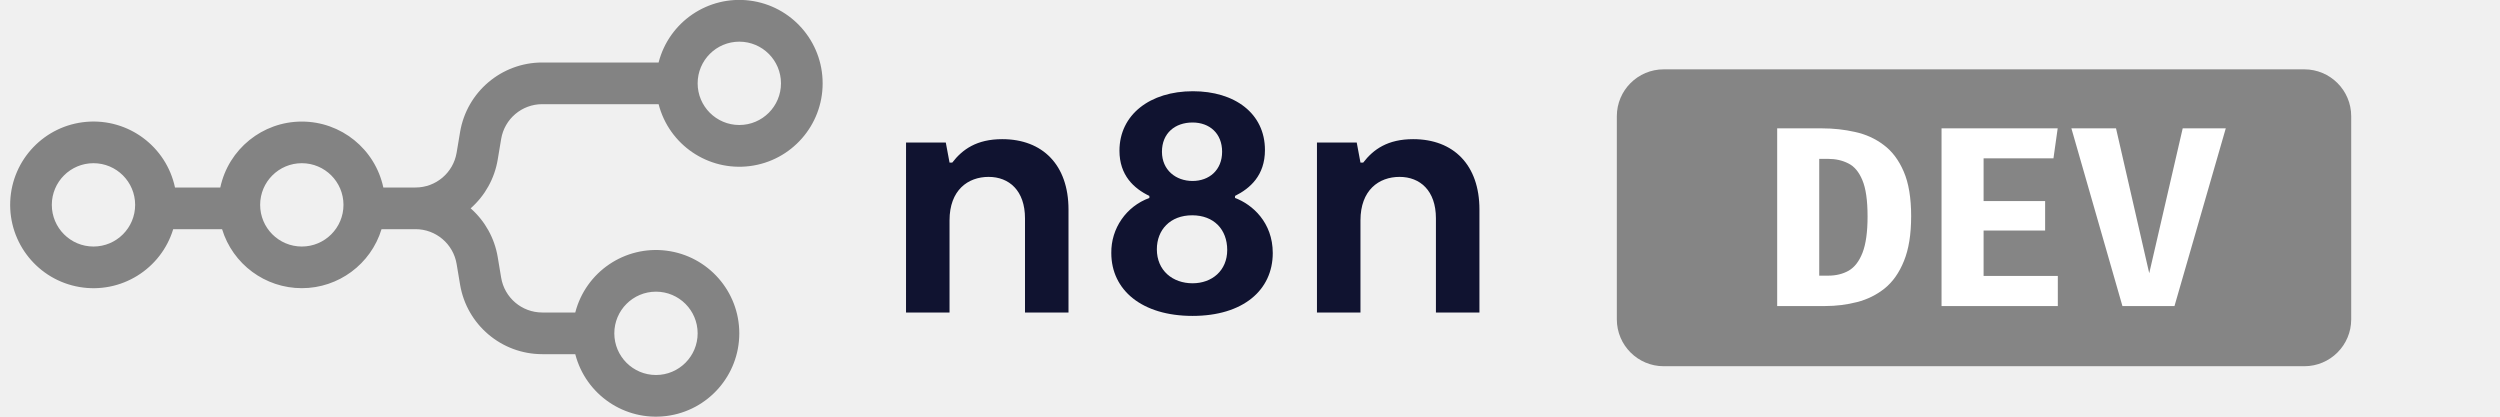
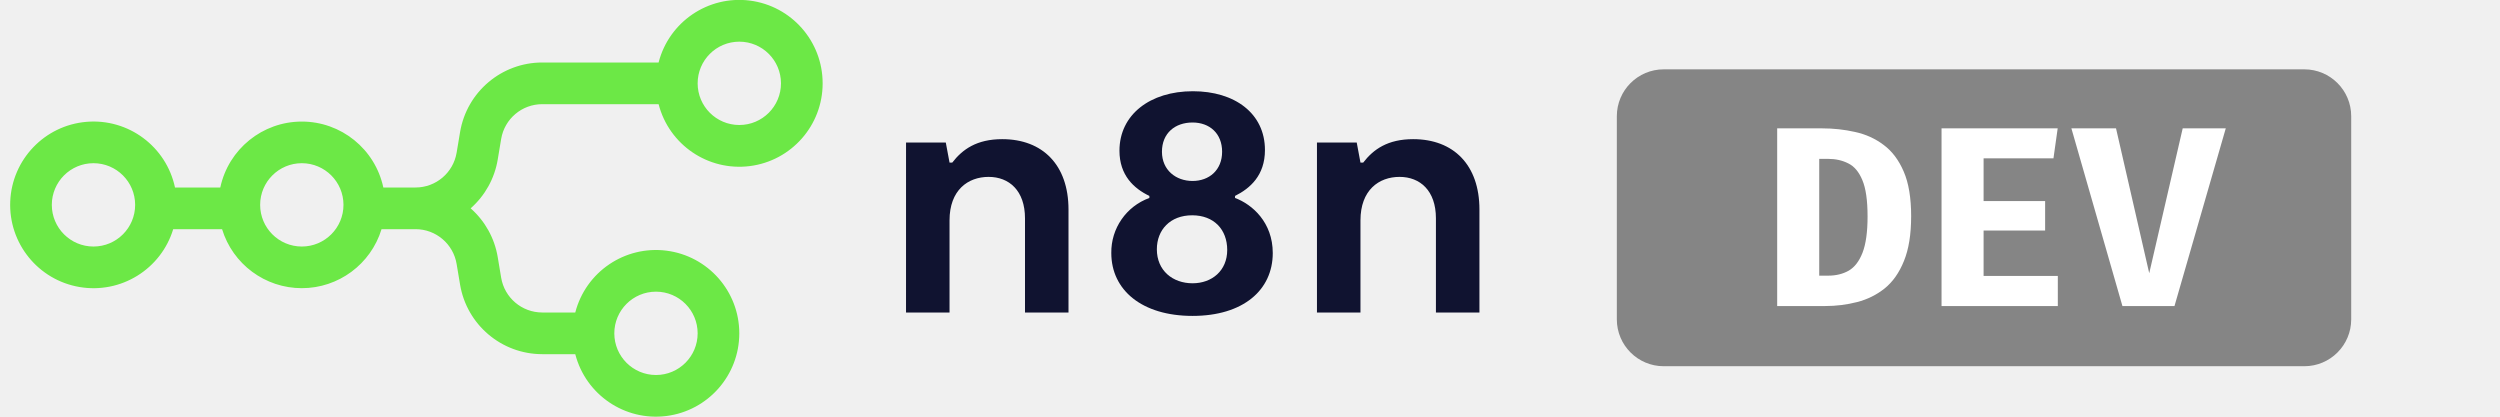
<svg xmlns="http://www.w3.org/2000/svg" width="240" height="40" fill="none">
  <g clip-path="url(#a)">
-     <path fill="#838383" fill-rule="evenodd" d="M78.974 8a8 8 0 0 1-15.748 2h-11.17a4 4 0 0 0-3.945 3.342l-.329 1.973a7.98 7.98 0 0 1-2.6 4.685 7.98 7.98 0 0 1 2.6 4.685l.329 1.973A4 4 0 0 0 52.056 30h3.17a8 8 0 1 1 0 4h-3.17a8 8 0 0 1-7.89-6.685l-.33-1.973A4 4 0 0 0 39.891 22h-3.263a8.004 8.004 0 0 1-15.309 0h-4.691a8 8 0 1 1 .172-4h4.348A8.003 8.003 0 0 1 36.8 18h3.09a4 4 0 0 0 3.946-3.342l.33-1.973A8 8 0 0 1 52.055 6h11.17a8 8 0 0 1 15.748 2zm-4 0a4 4 0 1 1-8 0 4 4 0 0 1 8 0m-66 15.667a4 4 0 1 0 0-8 4 4 0 0 0 0 8m20 0a4 4 0 1 0 0-8 4 4 0 0 0 0 8m34 12.333a4 4 0 1 0 0-8 4 4 0 0 0 0 8" clip-rule="evenodd" />
+     <path fill="#6CE846" fill-rule="evenodd" d="M78.974 8a8 8 0 0 1-15.748 2h-11.17a4 4 0 0 0-3.945 3.342l-.329 1.973a7.98 7.98 0 0 1-2.6 4.685 7.98 7.98 0 0 1 2.6 4.685l.329 1.973A4 4 0 0 0 52.056 30h3.17a8 8 0 1 1 0 4h-3.17a8 8 0 0 1-7.89-6.685l-.33-1.973A4 4 0 0 0 39.891 22h-3.263a8.004 8.004 0 0 1-15.309 0h-4.691a8 8 0 1 1 .172-4h4.348A8.003 8.003 0 0 1 36.8 18h3.09a4 4 0 0 0 3.946-3.342l.33-1.973A8 8 0 0 1 52.055 6h11.17a8 8 0 0 1 15.748 2zm-4 0a4 4 0 1 1-8 0 4 4 0 0 1 8 0m-66 15.667a4 4 0 1 0 0-8 4 4 0 0 0 0 8m20 0a4 4 0 1 0 0-8 4 4 0 0 0 0 8m34 12.333a4 4 0 1 0 0-8 4 4 0 0 0 0 8" clip-rule="evenodd" />
    <path fill="#101330" d="M86.978 30.001h4.177v-8.843c0-2.904 1.762-4.177 3.753-4.177 1.958 0 3.492 1.305 3.492 3.981v9.039h4.176v-9.887c0-4.275-2.48-6.755-6.363-6.755-2.447 0-3.818.979-4.797 2.251h-.26l-.36-1.925H86.98zm31.585-10.997v-.196c1.436-.718 2.872-1.958 2.872-4.405 0-3.524-2.905-5.645-6.918-5.645-4.112 0-7.049 2.251-7.049 5.71 0 2.35 1.371 3.622 2.872 4.34v.196a5.54 5.54 0 0 0-3.655 5.286c0 3.557 2.937 6.037 7.799 6.037s7.701-2.48 7.701-6.037c0-2.936-1.958-4.666-3.622-5.286m-4.079-7.244c1.632 0 2.839 1.044 2.839 2.806s-1.24 2.807-2.839 2.807-2.937-1.045-2.937-2.807c0-1.794 1.273-2.806 2.937-2.806m0 15.435c-1.893 0-3.426-1.208-3.426-3.263 0-1.86 1.272-3.264 3.393-3.264 2.089 0 3.362 1.37 3.362 3.329 0 1.99-1.469 3.198-3.329 3.198m11.944 2.806h4.177v-8.843c0-2.904 1.762-4.177 3.753-4.177 1.958 0 3.491 1.305 3.491 3.981v9.039h4.177v-9.887c0-4.275-2.48-6.755-6.363-6.755-2.447 0-3.818.979-4.797 2.251h-.261l-.359-1.925h-3.818z" />
  </g>
  <rect width="70.5" height="28.5" x="155.216" y="6.657" fill="#858585" rx="4.5" />
  <defs>
    <clipPath id="a">
      <path fill="#fff" d="M0 0h143v40H0z" />
    </clipPath>
  </defs>
  <path fill="#fff" d="M183.47 20.765q0 2.597-.688 4.283-.677 1.686-1.847 2.634-1.169.935-2.658 1.317-1.477.381-3.065.381h-4.603V12.322h4.308q1.637 0 3.163.345 1.539.332 2.745 1.243 1.218.898 1.932 2.56.714 1.649.714 4.295zm-4.184 0q0-2.302-.504-3.483-.493-1.182-1.354-1.6-.85-.43-1.92-.43h-.862v11.211h.862q1.12 0 1.969-.48.85-.492 1.33-1.735t.48-3.483zm11.139-5.563V19.3h5.907v2.831h-5.907v4.357h7.126v2.892h-11.163V12.322h11.15l-.406 2.88zm15.901 11.028 3.213-13.908h4.135L208.75 29.38h-4.997l-4.899-17.058h4.284z" />
</svg>
